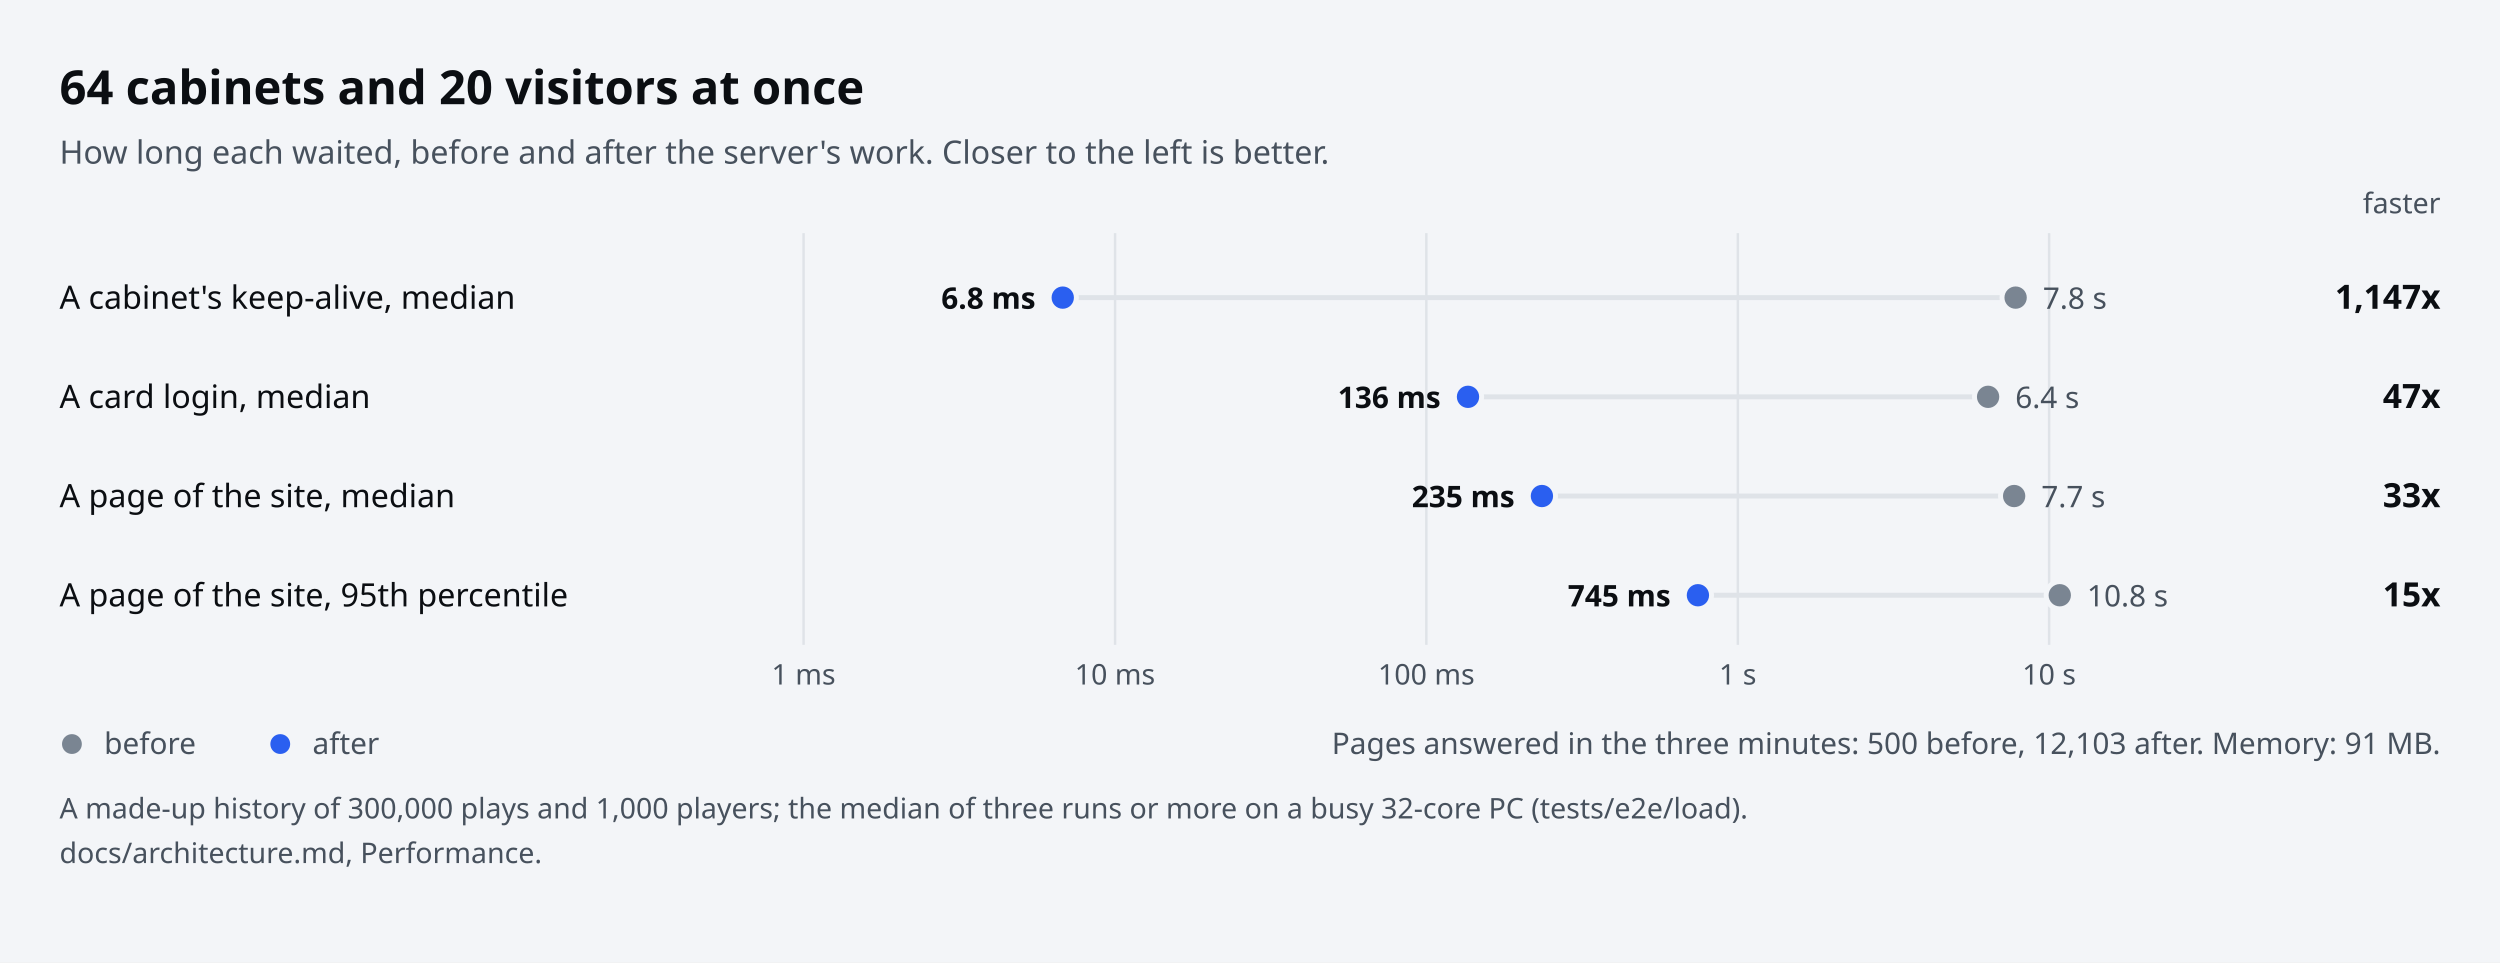
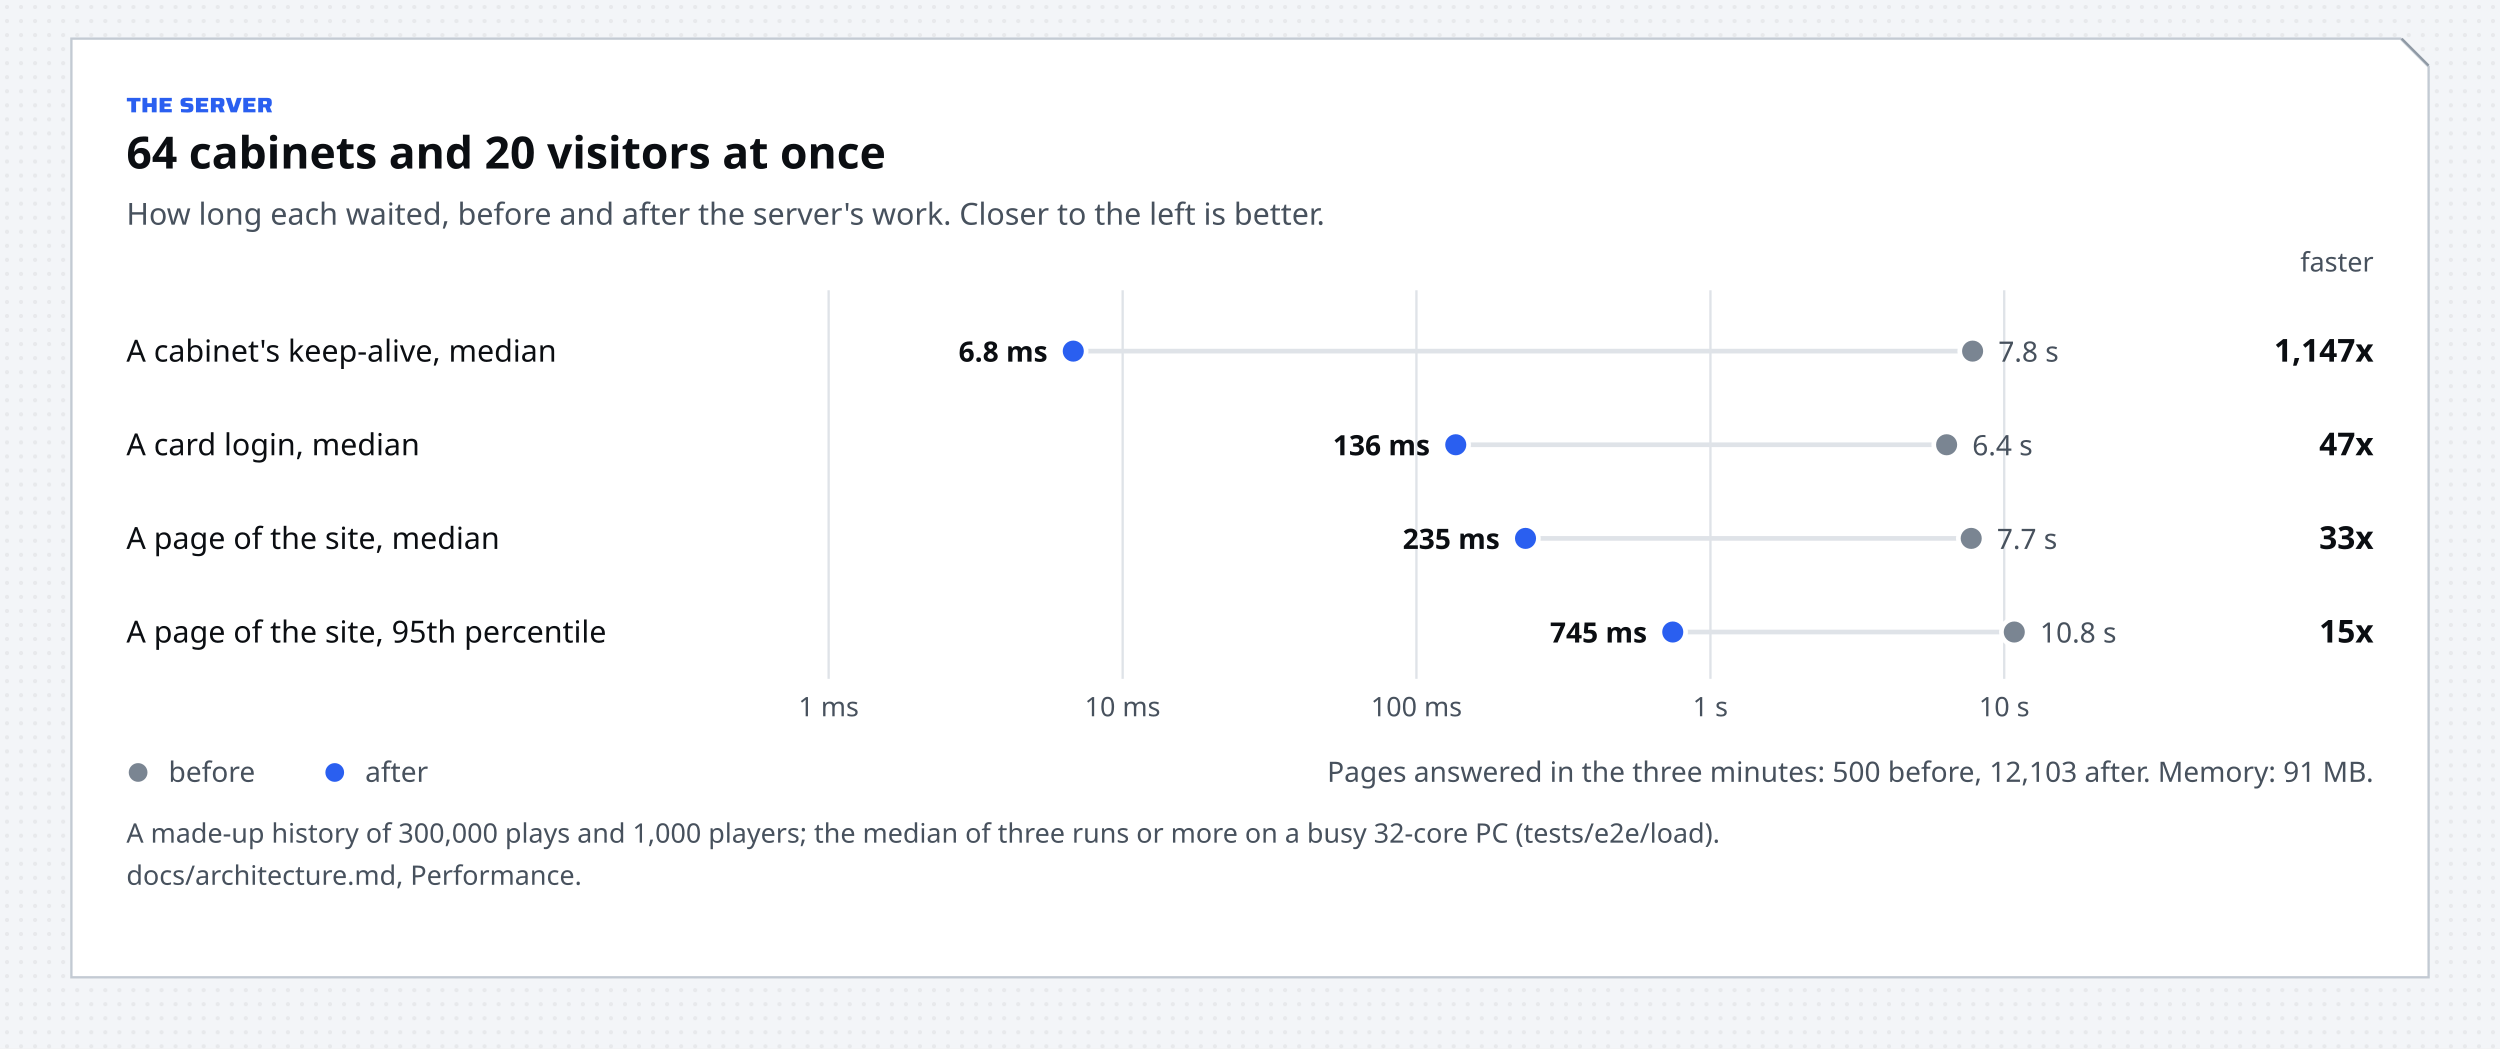
- <svg xmlns="http://www.w3.org/2000/svg" viewBox="-24 -24 1008 388" width="1008" height="388" font-family="Pretendard, -apple-system, BlinkMacSystemFont, 'Segoe UI', 'Noto Sans', 'Malgun Gothic', Helvetica, Arial, sans-serif" role="img" aria-label="64 cabinets and 20 visitors that never pause, for three minutes, on a history of 300,000 plays, before and after the server's work: A cabinet's keep-alive, median 7,802 milliseconds before, 6.8 after; A card login, median 6,363 milliseconds before, 136 after; A page of the site, median 7,714 milliseconds before, 235 after; A page of the site, 95th percentile 10,816 milliseconds before, 745 after. Pages answered in the three minutes: 500 before, 12,103 after. The server held 91 MB of memory.">
-   <rect x="-24" y="-24" width="1008" height="388" fill="#f3f5f8" />
+ <svg xmlns="http://www.w3.org/2000/svg" viewBox="-54 -54 1068 448" width="1068" height="448" font-family="Pretendard, -apple-system, BlinkMacSystemFont, 'Segoe UI', 'Noto Sans', 'Malgun Gothic', Helvetica, Arial, sans-serif" role="img" aria-label="64 cabinets and 20 visitors that never pause, for three minutes, on a history of 300,000 plays, before and after the server's work: A cabinet's keep-alive, median 7,802 milliseconds before, 6.8 after; A card login, median 6,363 milliseconds before, 136 after; A page of the site, median 7,714 milliseconds before, 235 after; A page of the site, 95th percentile 10,816 milliseconds before, 745 after. Pages answered in the three minutes: 500 before, 12,103 after. The server held 91 MB of memory.">
+   <defs>
+     <clipPath id="card1">
+       <path d="M-24,-38 H972 L984,-26 V364 H-24 Z" />
+     </clipPath>
+     <pattern id="dots-light" width="6" height="6" patternUnits="userSpaceOnUse">
+       <circle cx="3" cy="3" r="0.9" fill="#0b0e12" fill-opacity="0.05" />
+     </pattern>
+   </defs>
+   <rect x="-54" y="-54" width="1068" height="448" fill="#f3f5f8" />
+   <rect x="-54" y="-54" width="1068" height="448" fill="url(#dots-light)" />
+   <path d="M-23.5,-37.5 H971.5 L983.5,-25.5 V363.5 H-23.5 Z" fill="#ffffff" stroke="#c3cad3" stroke-width="1" />
+   <path d="M972,-37.5 L983.5,-26" stroke="#8f99a4" stroke-opacity="1" stroke-width="1" />
+   <path fill="#2a5ff0" d="M2.08 -6V-10.68H0.19V-12.19H6.04V-10.68H4.13V-6Z M6.86 -6V-12.19H8.92V-9.9H10.86V-12.19H12.91V-6H10.86V-8.29H8.92V-6Z M14.19 -6V-12.19H19.4V-10.77H16.24V-9.82H18.88V-8.43H16.24V-7.42H19.4V-6Z M26.09 -5.93Q25.65 -5.93 25.14 -5.95Q24.63 -5.97 24.16 -6Q23.69 -6.04 23.32 -6.08V-7.46Q23.71 -7.43 24.09 -7.4Q24.48 -7.38 24.83 -7.36Q25.18 -7.35 25.43 -7.35Q25.88 -7.35 26.12 -7.37Q26.35 -7.39 26.45 -7.44Q26.52 -7.48 26.55 -7.53Q26.58 -7.58 26.58 -7.66Q26.59 -7.75 26.59 -7.84Q26.59 -7.97 26.56 -8.05Q26.53 -8.12 26.45 -8.16Q26.36 -8.21 26.19 -8.23Q26.01 -8.26 25.72 -8.29L24.4 -8.42Q24.01 -8.46 23.76 -8.6Q23.51 -8.74 23.36 -8.98Q23.22 -9.23 23.16 -9.58Q23.1 -9.93 23.1 -10.4Q23.1 -11.01 23.31 -11.38Q23.53 -11.75 23.89 -11.94Q24.26 -12.14 24.76 -12.2Q25.25 -12.26 25.82 -12.26Q26.23 -12.26 26.67 -12.25Q27.12 -12.23 27.54 -12.18Q27.97 -12.14 28.28 -12.07V-10.72Q27.98 -10.76 27.59 -10.79Q27.21 -10.81 26.82 -10.83Q26.43 -10.84 26.11 -10.84Q25.82 -10.84 25.64 -10.82Q25.45 -10.81 25.34 -10.76Q25.23 -10.72 25.2 -10.63Q25.16 -10.55 25.16 -10.43Q25.16 -10.27 25.2 -10.19Q25.23 -10.11 25.36 -10.07Q25.5 -10.02 25.79 -10L27.11 -9.87Q27.39 -9.84 27.63 -9.78Q27.87 -9.72 28.07 -9.59Q28.27 -9.46 28.41 -9.2Q28.48 -9.09 28.54 -8.91Q28.59 -8.74 28.62 -8.5Q28.64 -8.26 28.64 -7.95Q28.64 -7.39 28.51 -7.03Q28.39 -6.66 28.15 -6.43Q27.92 -6.21 27.6 -6.1Q27.28 -6 26.9 -5.96Q26.52 -5.93 26.09 -5.93Z M29.72 -6V-12.19H34.93V-10.77H31.76V-9.82H34.41V-8.43H31.76V-7.42H34.93V-6Z M36.1 -6V-12.19H39.81Q40.48 -12.19 40.9 -12.06Q41.32 -11.93 41.53 -11.67Q41.75 -11.42 41.83 -11.04Q41.9 -10.66 41.9 -10.17Q41.9 -9.74 41.84 -9.39Q41.78 -9.04 41.59 -8.78Q41.41 -8.51 41.03 -8.35L42.02 -6H39.91L38.98 -8.51L39.52 -8.24Q39.38 -8.16 39.25 -8.15Q39.12 -8.13 39.02 -8.13H38.17V-6ZM38.17 -9.46H38.9Q39.23 -9.46 39.42 -9.48Q39.61 -9.51 39.7 -9.58Q39.8 -9.65 39.83 -9.78Q39.85 -9.91 39.85 -10.14Q39.85 -10.36 39.83 -10.49Q39.8 -10.62 39.7 -10.68Q39.61 -10.75 39.42 -10.77Q39.24 -10.8 38.91 -10.8H38.17Z M44.53 -6 42.42 -12.19H44.54L45.82 -8.14H45.9L47.19 -12.19H49.27L47.16 -6Z M49.93 -6V-12.19H55.14V-10.77H51.98V-9.82H54.62V-8.43H51.98V-7.42H55.14V-6Z M56.31 -6V-12.19H60.02Q60.7 -12.19 61.11 -12.06Q61.53 -11.93 61.75 -11.67Q61.96 -11.42 62.04 -11.04Q62.12 -10.66 62.12 -10.17Q62.12 -9.74 62.05 -9.39Q61.99 -9.04 61.81 -8.78Q61.62 -8.51 61.24 -8.35L62.23 -6H60.12L59.19 -8.51L59.73 -8.24Q59.6 -8.16 59.47 -8.15Q59.34 -8.13 59.24 -8.13H58.38V-6ZM58.38 -9.46H59.11Q59.45 -9.46 59.63 -9.48Q59.82 -9.51 59.92 -9.58Q60.01 -9.65 60.04 -9.78Q60.07 -9.91 60.07 -10.14Q60.07 -10.36 60.04 -10.49Q60.01 -10.62 59.92 -10.68Q59.82 -10.75 59.64 -10.77Q59.45 -10.8 59.12 -10.8H58.38Z" />
  <text x="0" y="18" font-size="19" font-weight="700" fill="#0b0e12" text-anchor="start" data-box="0,960">64 cabinets and 20 visitors at once</text>
  <text x="0" y="42" font-size="13" fill="#47515d" text-anchor="start" data-box="0,960">How long each waited, before and after the server's work. Closer to the left is better.</text>
  <path d="M300.0,70 V236" stroke="#dfe3e8" stroke-width="1" />
  <text x="300" y="252" font-size="11.5" fill="#47515d" text-anchor="middle" data-box="260,340">1 ms</text>
  <path d="M425.6,70 V236" stroke="#dfe3e8" stroke-width="1" />
  <text x="425.551" y="252" font-size="11.5" fill="#47515d" text-anchor="middle" data-box="385.551,465.551">10 ms</text>
  <path d="M551.1,70 V236" stroke="#dfe3e8" stroke-width="1" />
  <text x="551.103" y="252" font-size="11.5" fill="#47515d" text-anchor="middle" data-box="511.103,591.103">100 ms</text>
  <path d="M676.7,70 V236" stroke="#dfe3e8" stroke-width="1" />
  <text x="676.654" y="252" font-size="11.5" fill="#47515d" text-anchor="middle" data-box="636.654,716.654">1 s</text>
  <path d="M802.2,70 V236" stroke="#dfe3e8" stroke-width="1" />
  <text x="802.205" y="252" font-size="11.5" fill="#47515d" text-anchor="middle" data-box="762.205,842.205">10 s</text>
  <text x="960" y="62" font-size="11.5" fill="#47515d" text-anchor="end" data-box="880,961">faster</text>
  <text x="0" y="100.5" font-size="13" fill="#0b0e12" text-anchor="start" data-box="0,288">A cabinet's keep-alive, median</text>
  <path d="M404.5,96.0 H788.7" stroke="#dfe3e8" stroke-width="2" />
-   <circle cx="788.7" cy="96.0" r="5.5" fill="#7a8592" stroke="#f3f5f8" stroke-width="2" />
-   <circle cx="404.5" cy="96.0" r="5.5" fill="#2a5ff0" stroke="#f3f5f8" stroke-width="2" />
+   <circle cx="788.7" cy="96.0" r="5.5" fill="#7a8592" stroke="#ffffff" stroke-width="2" />
+   <circle cx="404.5" cy="96.0" r="5.5" fill="#2a5ff0" stroke="#ffffff" stroke-width="2" />
  <text x="393.523" y="100.5" font-size="12" font-weight="600" fill="#0b0e12" text-anchor="end" data-box="294,404.523">6.8 ms</text>
  <text x="799.672" y="100.5" font-size="12" fill="#47515d" text-anchor="start" data-box="788.672,912">7.8 s</text>
  <text x="960" y="100.5" font-size="13.5" font-weight="700" fill="#0b0e12" text-anchor="end" data-box="900,961">1,147x</text>
  <text x="0" y="140.5" font-size="13" fill="#0b0e12" text-anchor="start" data-box="0,288">A card login, median</text>
  <path d="M567.9,136.0 H777.6" stroke="#dfe3e8" stroke-width="2" />
-   <circle cx="777.6" cy="136.0" r="5.5" fill="#7a8592" stroke="#f3f5f8" stroke-width="2" />
-   <circle cx="567.9" cy="136.0" r="5.5" fill="#2a5ff0" stroke="#f3f5f8" stroke-width="2" />
+   <circle cx="777.6" cy="136.0" r="5.5" fill="#7a8592" stroke="#ffffff" stroke-width="2" />
+   <circle cx="567.9" cy="136.0" r="5.5" fill="#2a5ff0" stroke="#ffffff" stroke-width="2" />
  <text x="556.869" y="140.5" font-size="12" font-weight="600" fill="#0b0e12" text-anchor="end" data-box="294,567.869">136 ms</text>
  <text x="788.555" y="140.5" font-size="12" fill="#47515d" text-anchor="start" data-box="777.555,912">6.4 s</text>
  <text x="960" y="140.5" font-size="13.5" font-weight="700" fill="#0b0e12" text-anchor="end" data-box="900,961">47x</text>
  <text x="0" y="180.5" font-size="13" fill="#0b0e12" text-anchor="start" data-box="0,288">A page of the site, median</text>
  <path d="M597.7,176.0 H788.1" stroke="#dfe3e8" stroke-width="2" />
-   <circle cx="788.1" cy="176.0" r="5.5" fill="#7a8592" stroke="#f3f5f8" stroke-width="2" />
-   <circle cx="597.7" cy="176.0" r="5.5" fill="#2a5ff0" stroke="#f3f5f8" stroke-width="2" />
+   <circle cx="788.1" cy="176.0" r="5.5" fill="#7a8592" stroke="#ffffff" stroke-width="2" />
+   <circle cx="597.7" cy="176.0" r="5.5" fill="#2a5ff0" stroke="#ffffff" stroke-width="2" />
  <text x="586.691" y="180.5" font-size="12" font-weight="600" fill="#0b0e12" text-anchor="end" data-box="294,597.691">235 ms</text>
  <text x="799.053" y="180.5" font-size="12" fill="#47515d" text-anchor="start" data-box="788.053,912">7.7 s</text>
  <text x="960" y="180.5" font-size="13.5" font-weight="700" fill="#0b0e12" text-anchor="end" data-box="900,961">33x</text>
  <text x="0" y="220.5" font-size="13" fill="#0b0e12" text-anchor="start" data-box="0,288">A page of the site, 95th percentile</text>
  <path d="M660.6,216.0 H806.5" stroke="#dfe3e8" stroke-width="2" />
-   <circle cx="806.5" cy="216.0" r="5.5" fill="#7a8592" stroke="#f3f5f8" stroke-width="2" />
-   <circle cx="660.6" cy="216.0" r="5.5" fill="#2a5ff0" stroke="#f3f5f8" stroke-width="2" />
+   <circle cx="806.5" cy="216.0" r="5.5" fill="#7a8592" stroke="#ffffff" stroke-width="2" />
+   <circle cx="660.6" cy="216.0" r="5.5" fill="#2a5ff0" stroke="#ffffff" stroke-width="2" />
  <text x="649.603" y="220.5" font-size="12" font-weight="600" fill="#0b0e12" text-anchor="end" data-box="294,660.603">745 ms</text>
  <text x="817.482" y="220.5" font-size="12" fill="#47515d" text-anchor="start" data-box="806.482,912">10.8 s</text>
  <text x="960" y="220.5" font-size="13.5" font-weight="700" fill="#0b0e12" text-anchor="end" data-box="900,961">15x</text>
-   <circle cx="5.0" cy="276.0" r="5" fill="#7a8592" stroke="#f3f5f8" stroke-width="2" />
+   <circle cx="5.0" cy="276.0" r="5" fill="#7a8592" stroke="#ffffff" stroke-width="2" />
  <text x="18" y="280" font-size="12" fill="#47515d" text-anchor="start" data-box="18,70">before</text>
-   <circle cx="89.0" cy="276.0" r="5" fill="#2a5ff0" stroke="#f3f5f8" stroke-width="2" />
+   <circle cx="89.0" cy="276.0" r="5" fill="#2a5ff0" stroke="#ffffff" stroke-width="2" />
  <text x="102" y="280" font-size="12" fill="#47515d" text-anchor="start" data-box="102,154">after</text>
  <text x="960" y="280" font-size="12" fill="#47515d" text-anchor="end" data-box="200,961">Pages answered in the three minutes: 500 before, 12,103 after. Memory: 91 MB.</text>
  <text x="0" y="306" font-size="11.5" fill="#47515d" text-anchor="start" data-box="0,960">A made-up history of 300,000 plays and 1,000 players; the median of three runs or more on a busy 32-core PC (tests/e2e/load).</text>
  <text x="0" y="324" font-size="11.5" fill="#47515d" text-anchor="start" data-box="0,960">docs/architecture.md, Performance.</text>
</svg>
